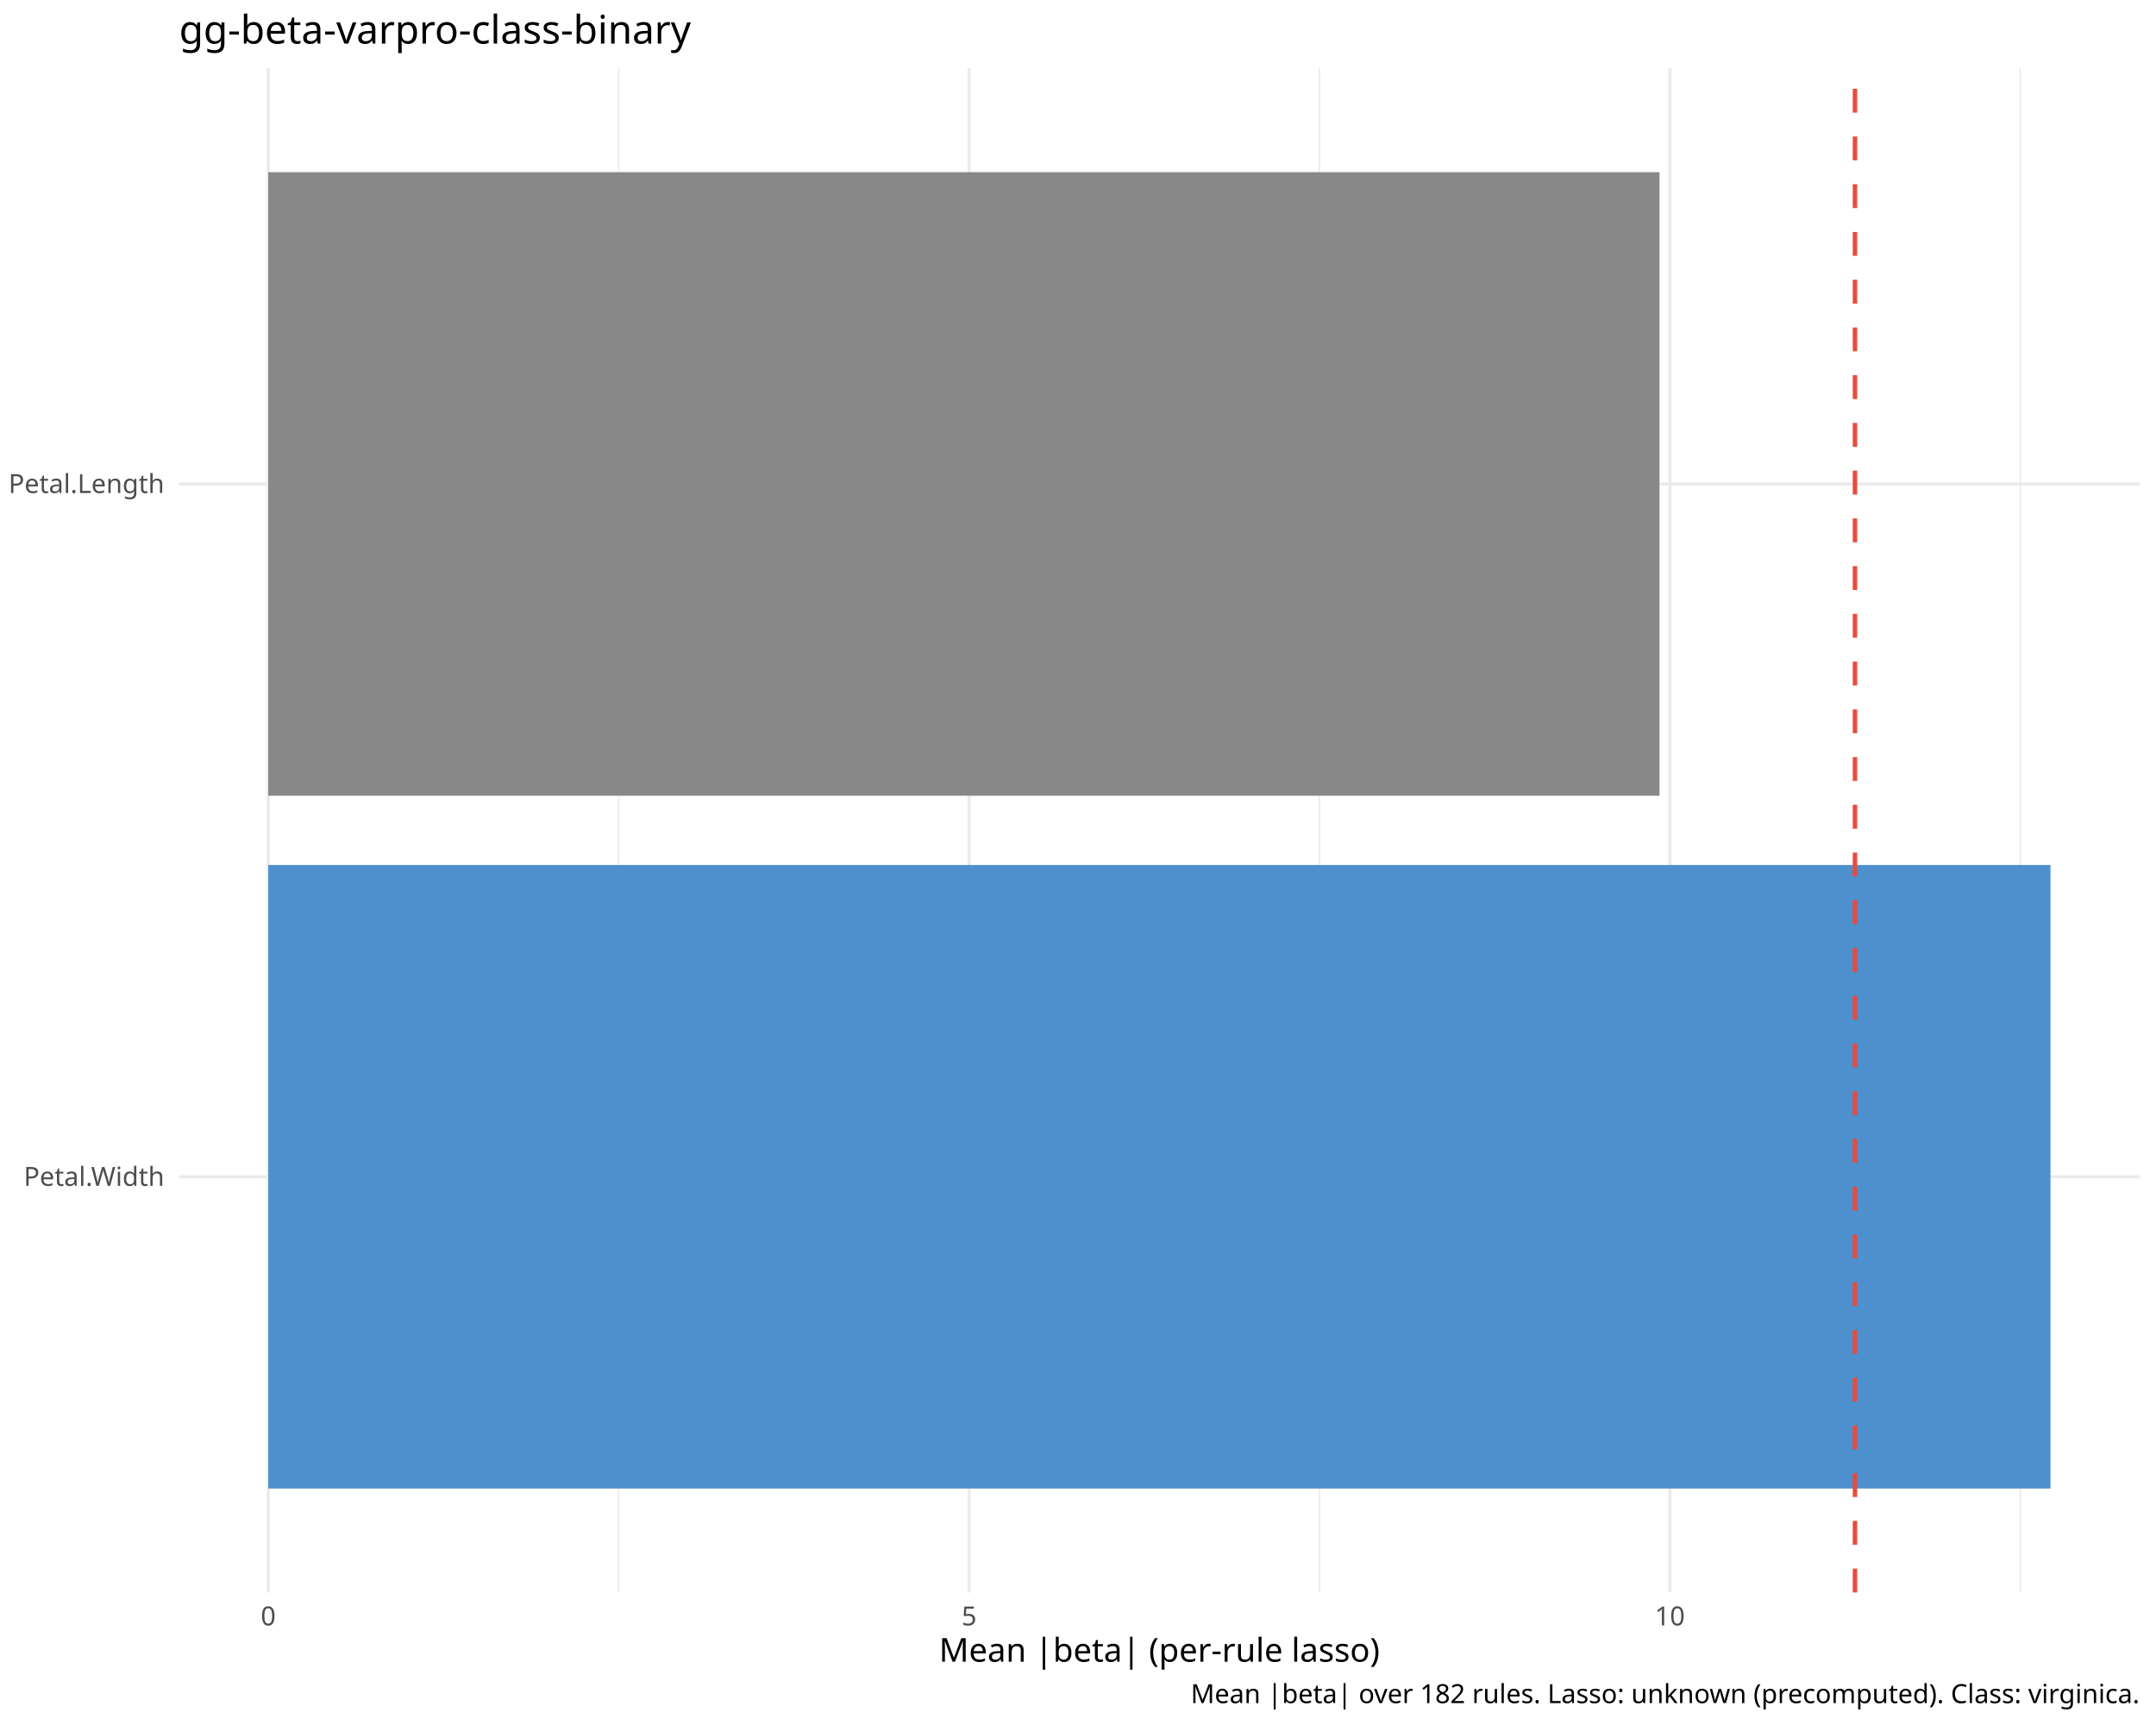
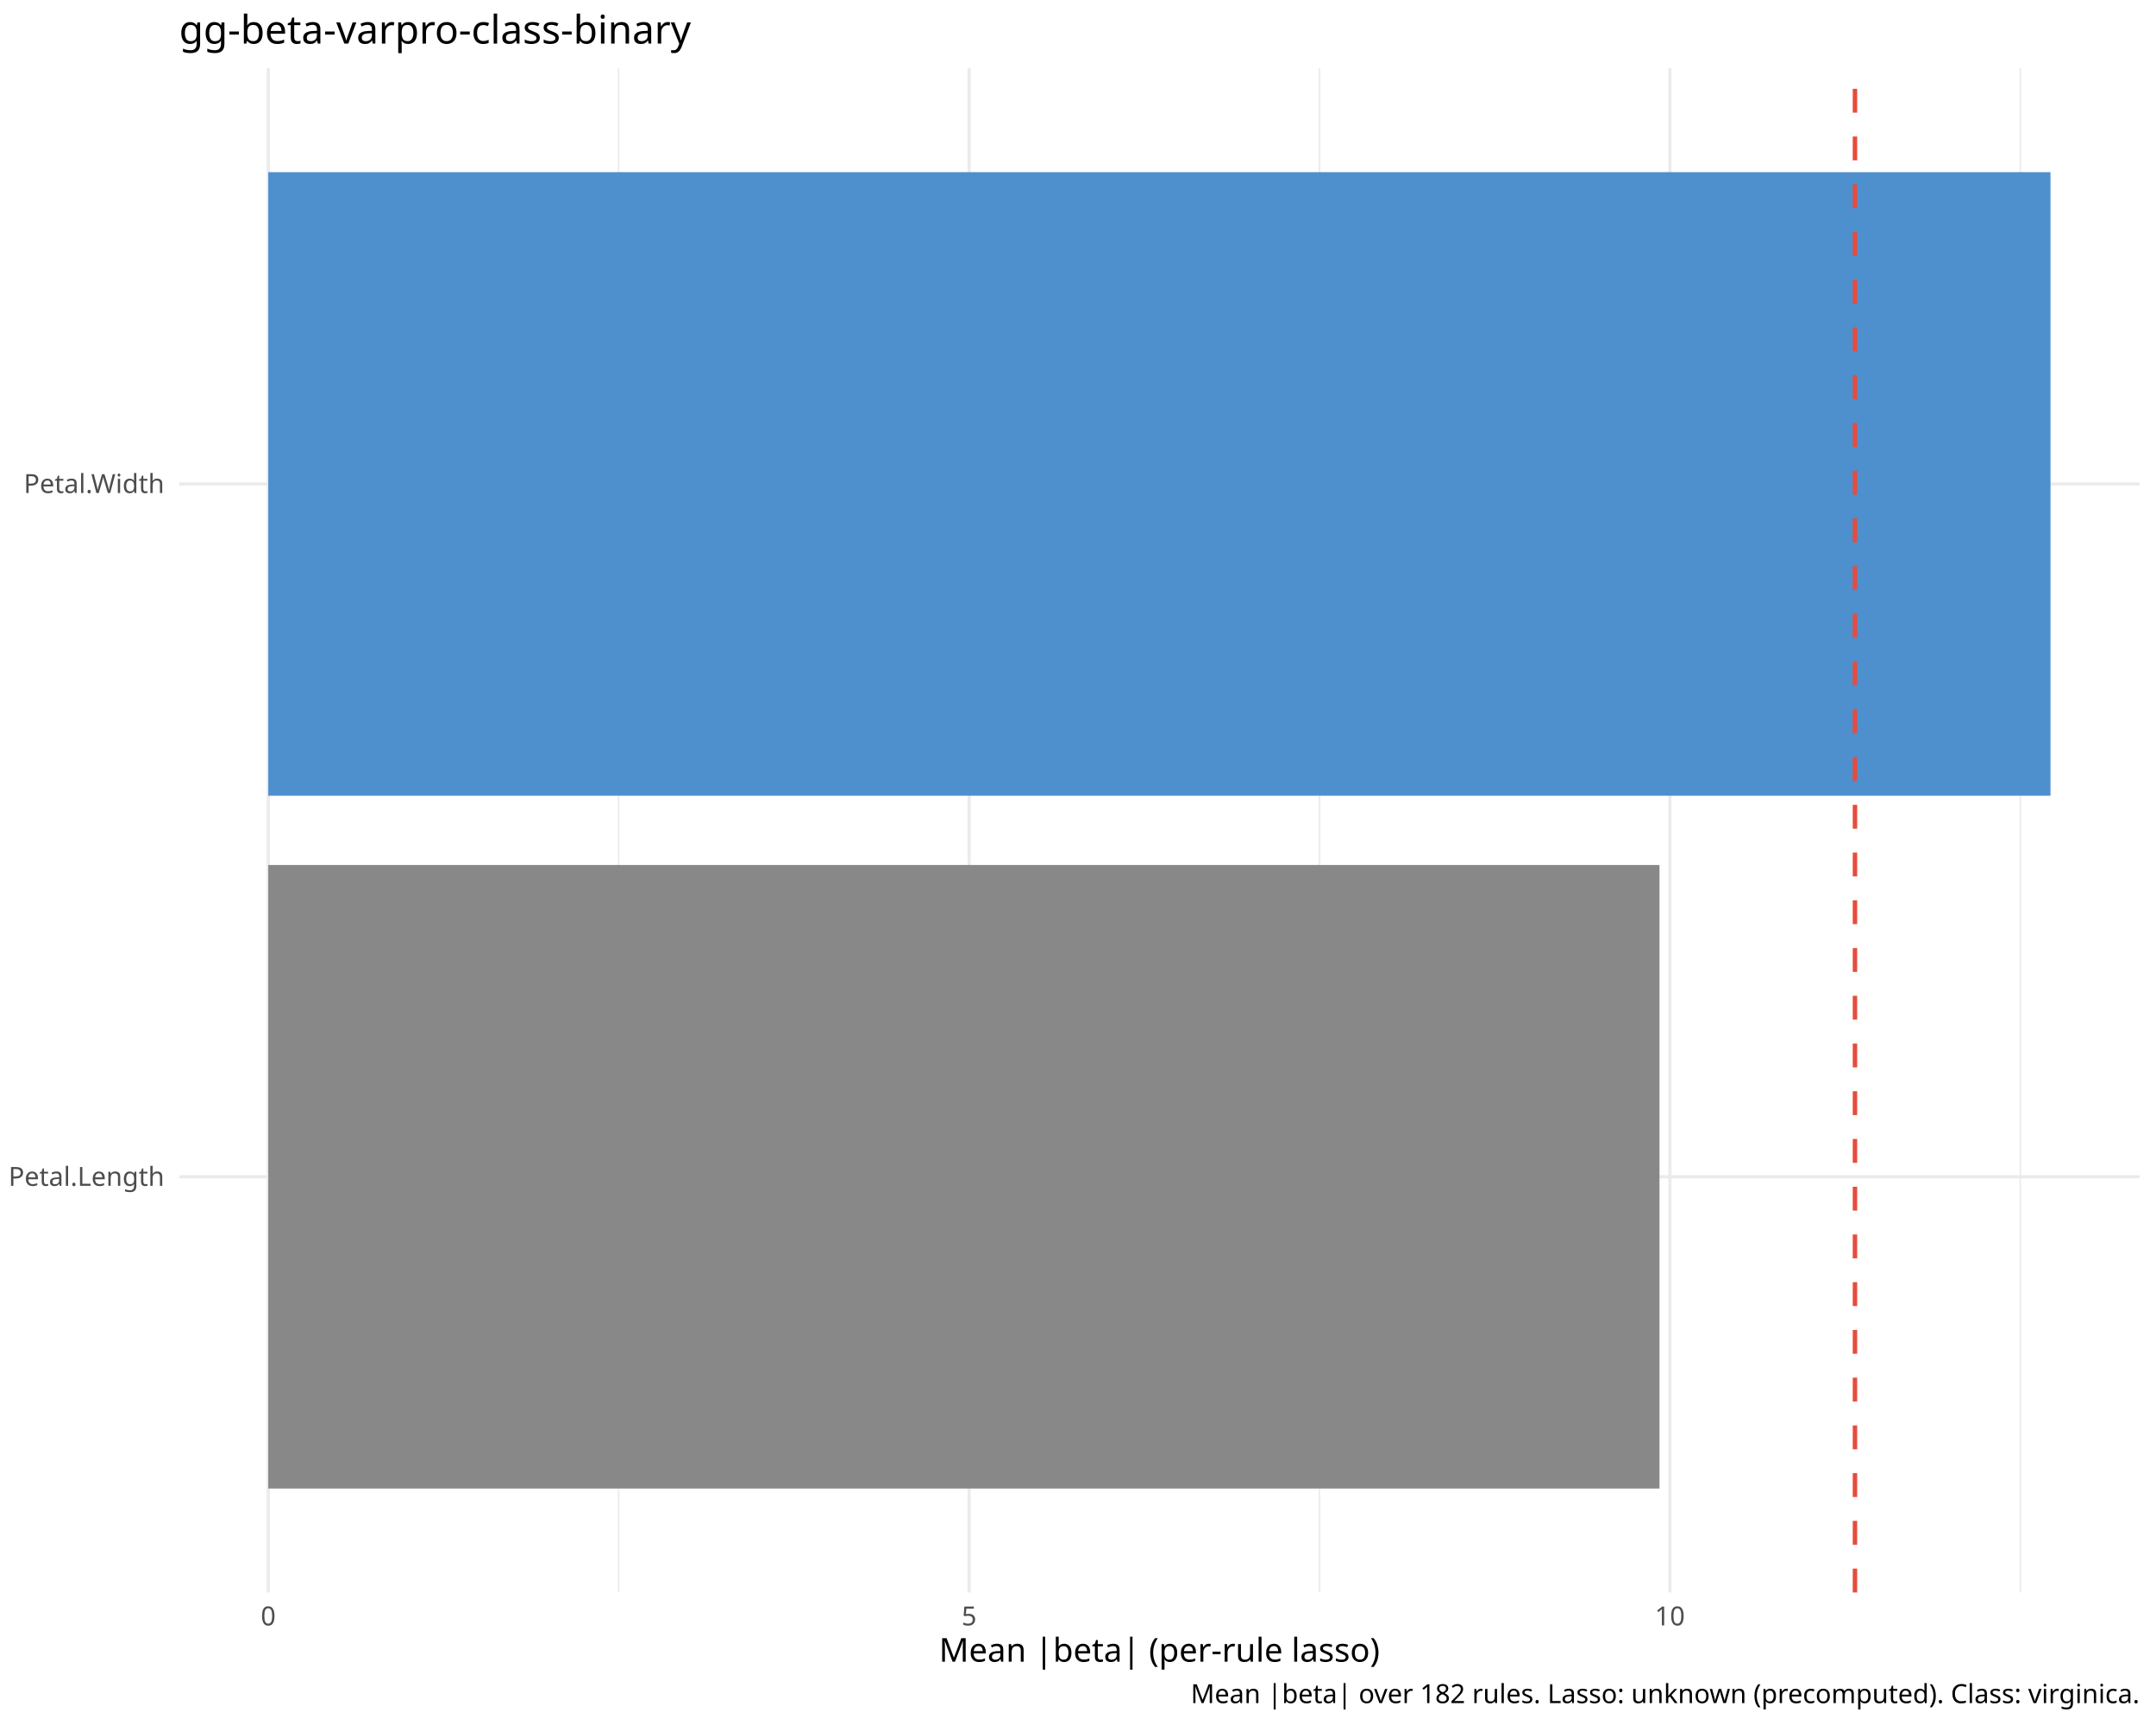
<svg xmlns="http://www.w3.org/2000/svg" class="svglite" data-engine-version="2.0" width="720.00pt" height="576.00pt" viewBox="0 0 720.00 576.00">
  <defs>
    <style type="text/css">
    .svglite line, .svglite polyline, .svglite polygon, .svglite path, .svglite rect, .svglite circle {
      fill: none;
      stroke: #000000;
      stroke-linecap: round;
      stroke-linejoin: round;
      stroke-miterlimit: 10.00;
    }
  </style>
  </defs>
  <rect width="100%" height="100%" style="stroke: none; fill: #FFFFFF;" />
  <defs>
    <clipPath id="cpMC4wMHw3MjAuMDB8MC4wMHw1NzYuMDA=">
      <rect x="0.00" y="0.00" width="720.00" height="576.00" />
    </clipPath>
  </defs>
  <g clip-path="url(#cpMC4wMHw3MjAuMDB8MC4wMHw1NzYuMDA=)">
    <rect x="0.00" y="0.00" width="720.00" height="576.00" style="stroke-width: 1.07; stroke: none; fill: #FFFFFF;" />
  </g>
  <defs>
    <clipPath id="cpNTkuODN8NzE0LjUyfDIyLjc4fDUzMS43NQ==">
      <rect x="59.83" y="22.78" width="654.69" height="508.97" />
    </clipPath>
  </defs>
  <g clip-path="url(#cpNTkuODN8NzE0LjUyfDIyLjc4fDUzMS43NQ==)">
    <polyline points="206.61,531.75 206.61,22.78 " style="stroke-width: 0.53; stroke: #EBEBEB; stroke-linecap: butt;" />
    <polyline points="440.64,531.75 440.64,22.78 " style="stroke-width: 0.53; stroke: #EBEBEB; stroke-linecap: butt;" />
    <polyline points="674.68,531.75 674.68,22.78 " style="stroke-width: 0.53; stroke: #EBEBEB; stroke-linecap: butt;" />
    <polyline points="59.83,392.94 714.52,392.94 " style="stroke-width: 1.07; stroke: #EBEBEB; stroke-linecap: butt;" />
    <polyline points="59.83,161.59 714.52,161.59 " style="stroke-width: 1.07; stroke: #EBEBEB; stroke-linecap: butt;" />
    <polyline points="89.59,531.75 89.59,22.78 " style="stroke-width: 1.07; stroke: #EBEBEB; stroke-linecap: butt;" />
    <polyline points="323.63,531.75 323.63,22.78 " style="stroke-width: 1.07; stroke: #EBEBEB; stroke-linecap: butt;" />
    <polyline points="557.66,531.75 557.66,22.78 " style="stroke-width: 1.07; stroke: #EBEBEB; stroke-linecap: butt;" />
-     <rect x="89.59" y="288.83" width="595.17" height="208.21" style="stroke-width: 1.07; stroke: none; stroke-linecap: butt; stroke-linejoin: miter; fill: #4E8FCD;" />
-     <rect x="89.59" y="57.49" width="464.60" height="208.21" style="stroke-width: 1.07; stroke: none; stroke-linecap: butt; stroke-linejoin: miter; fill: #888888;" />
+     <rect x="89.59" y="57.49" width="595.17" height="208.21" style="stroke-width: 1.07; stroke: none; stroke-linecap: butt; stroke-linejoin: miter; fill: #4E8FCD;" />
+     <rect x="89.59" y="288.83" width="464.60" height="208.21" style="stroke-width: 1.07; stroke: none; stroke-linecap: butt; stroke-linejoin: miter; fill: #888888;" />
    <line x1="619.47" y1="531.75" x2="619.47" y2="22.78" style="stroke-width: 1.49; stroke: #E74C3C; stroke-dasharray: 7.97,7.97; stroke-linecap: butt;" />
  </g>
  <g clip-path="url(#cpMC4wMHw3MjAuMDB8MC4wMHw1NzYuMDA=)">
-     <text x="54.90" y="395.97" text-anchor="end" style="font-size: 8.80px; fill: #4D4D4D; font-family: sans;" textLength="45.00px" lengthAdjust="spacingAndGlyphs">Petal.Width</text>
-     <text x="54.90" y="164.62" text-anchor="end" style="font-size: 8.80px; fill: #4D4D4D; font-family: sans;" textLength="49.42px" lengthAdjust="spacingAndGlyphs">Petal.Length</text>
+     <text x="54.90" y="395.97" text-anchor="end" style="font-size: 8.80px; fill: #4D4D4D; font-family: sans;" textLength="49.42px" lengthAdjust="spacingAndGlyphs">Petal.Length</text>
+     <text x="54.90" y="164.62" text-anchor="end" style="font-size: 8.80px; fill: #4D4D4D; font-family: sans;" textLength="45.00px" lengthAdjust="spacingAndGlyphs">Petal.Width</text>
    <text x="89.59" y="542.74" text-anchor="middle" style="font-size: 8.80px; fill: #4D4D4D; font-family: sans;" textLength="4.89px" lengthAdjust="spacingAndGlyphs">0</text>
    <text x="323.63" y="542.74" text-anchor="middle" style="font-size: 8.80px; fill: #4D4D4D; font-family: sans;" textLength="4.89px" lengthAdjust="spacingAndGlyphs">5</text>
    <text x="557.66" y="542.74" text-anchor="middle" style="font-size: 8.80px; fill: #4D4D4D; font-family: sans;" textLength="9.79px" lengthAdjust="spacingAndGlyphs">10</text>
    <text x="387.18" y="554.87" text-anchor="middle" style="font-size: 11.00px; font-family: sans;" textLength="134.73px" lengthAdjust="spacingAndGlyphs">Mean |beta| (per-rule lasso)</text>
    <text x="59.83" y="14.56" style="font-size: 13.20px; font-family: sans;" textLength="161.43px" lengthAdjust="spacingAndGlyphs">gg-beta-varpro-class-binary</text>
    <text x="714.52" y="568.69" text-anchor="end" style="font-size: 8.80px; font-family: sans;" textLength="299.08px" lengthAdjust="spacingAndGlyphs">Mean |beta| over 182 rules. Lasso: unknown (precomputed). Class: virginica.</text>
  </g>
</svg>
